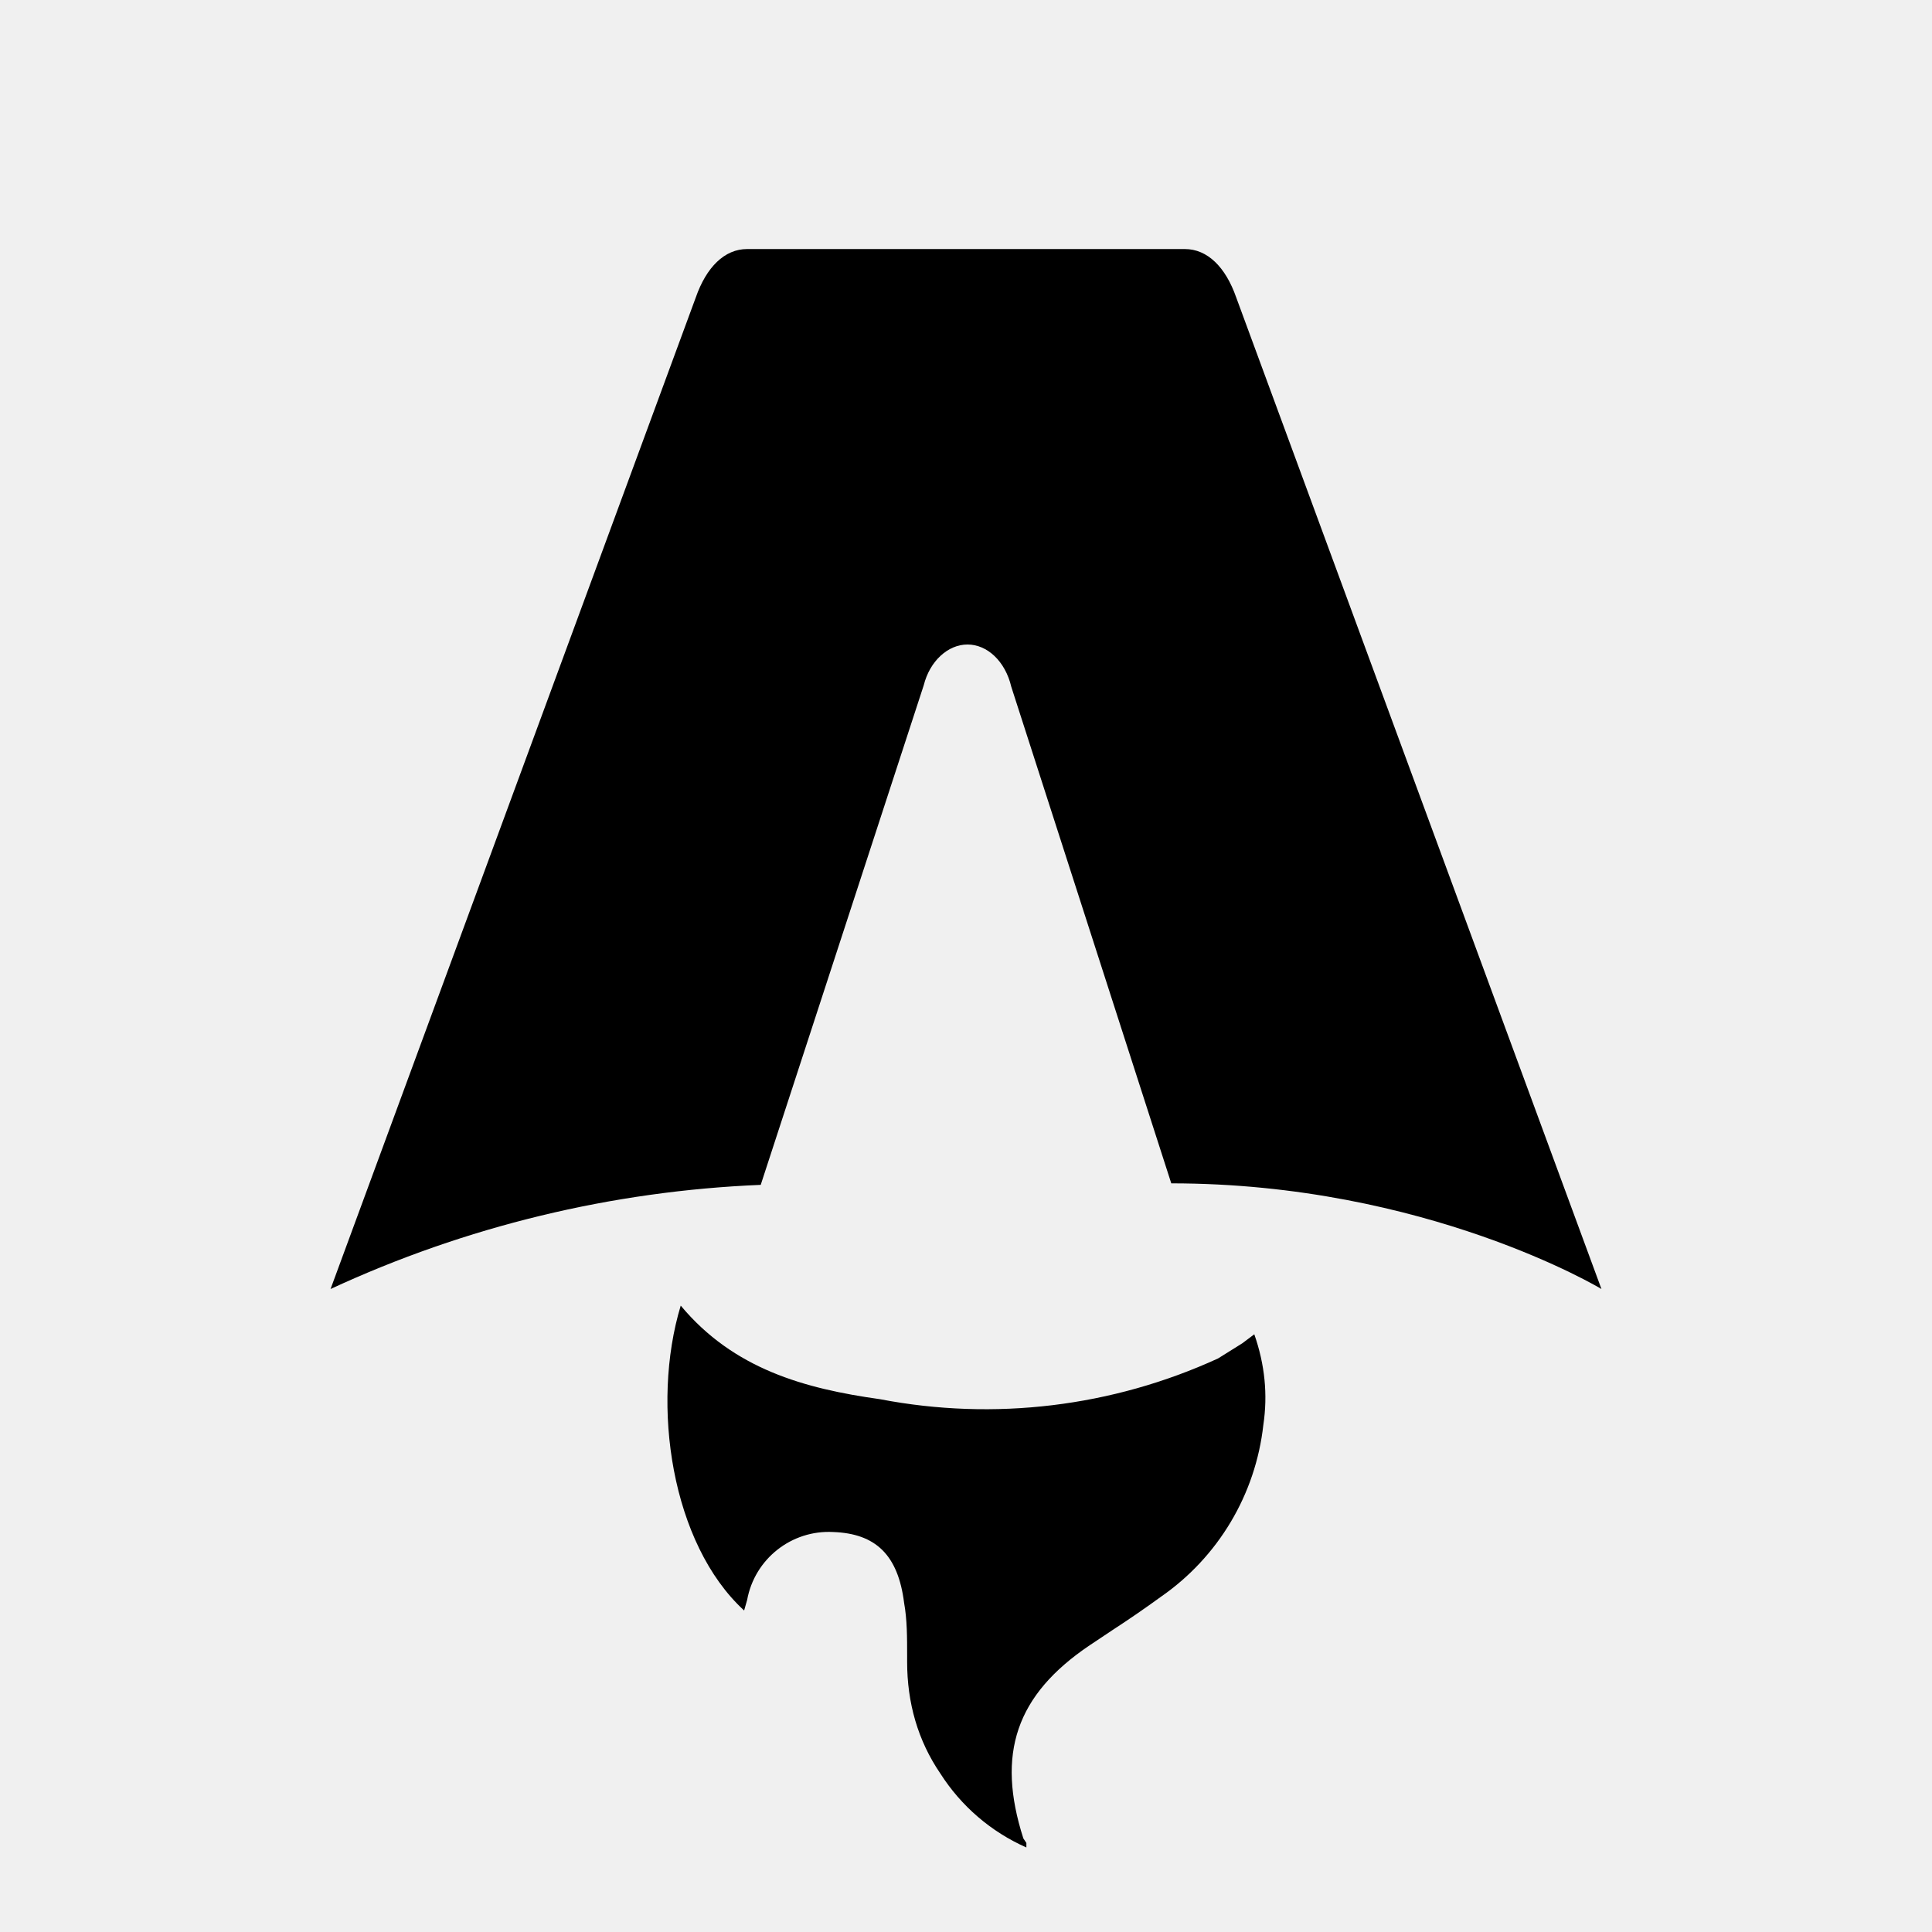
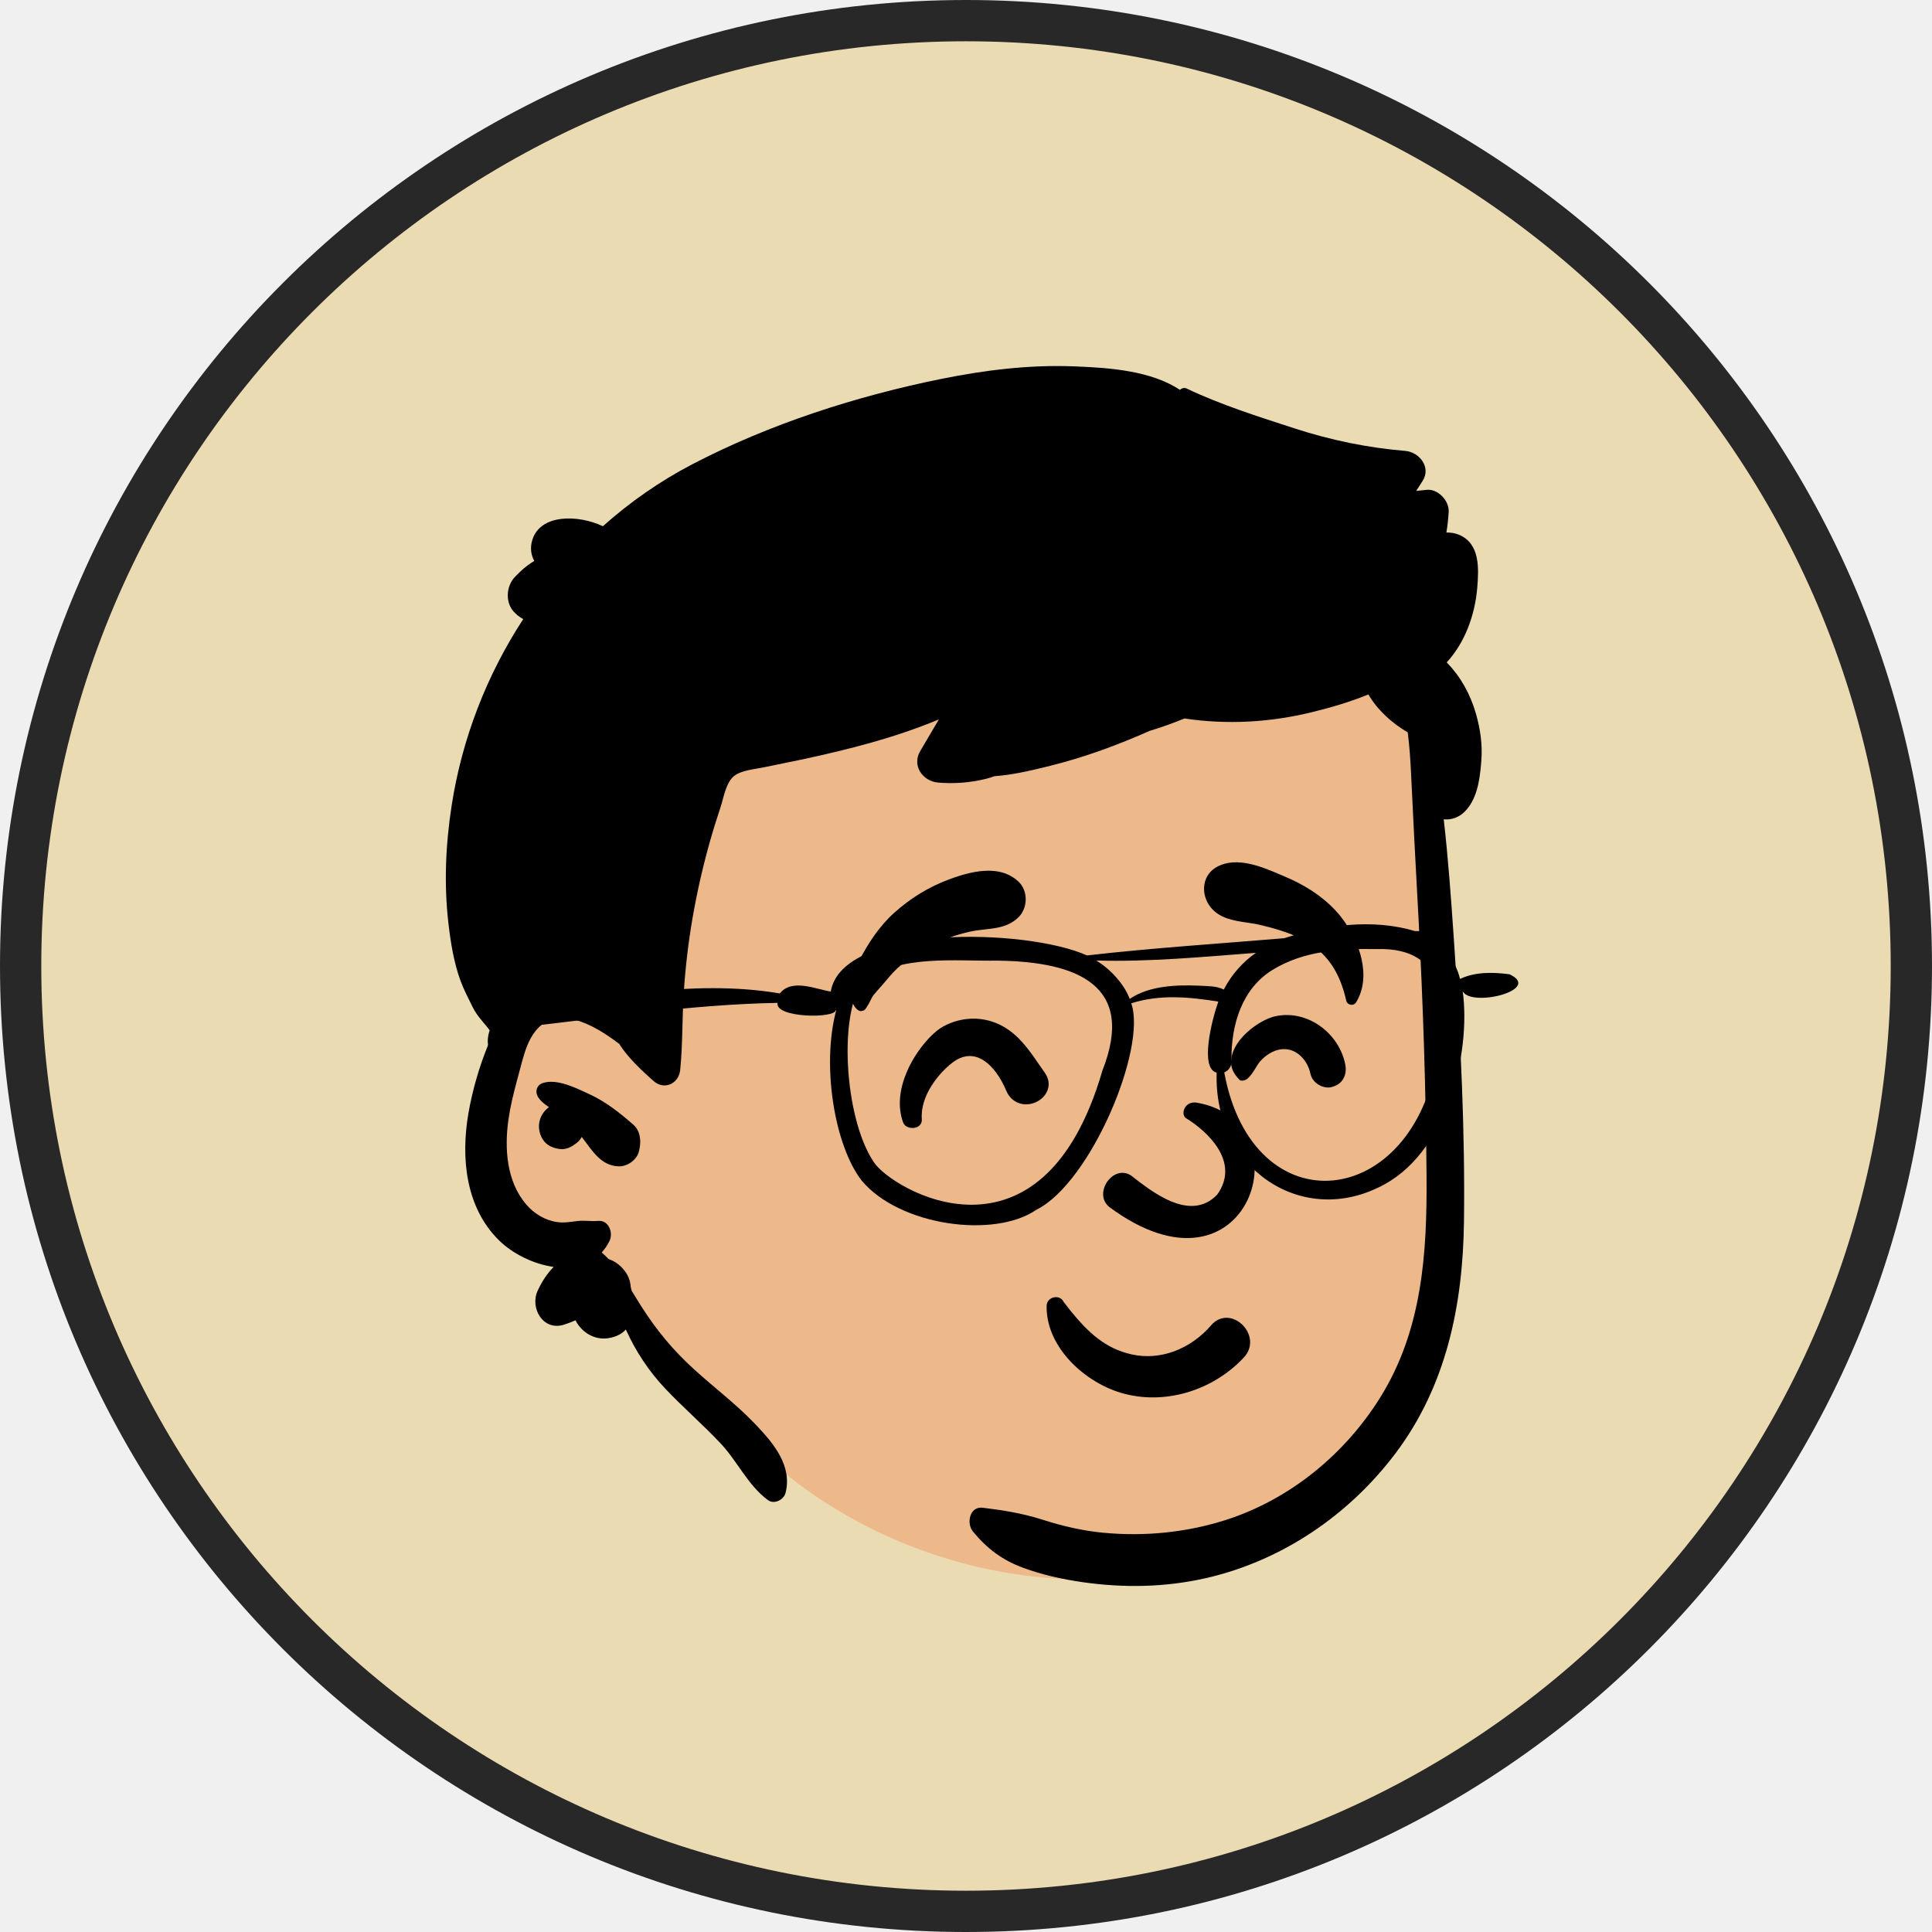
- <svg xmlns="http://www.w3.org/2000/svg" fill="none" viewBox="0 0 128 128">
-   <path d="M50.4 78.5a75.1 75.1 0 0 0-28.5 6.9l24.2-65.7c.7-2 1.9-3.2 3.4-3.2h29c1.5 0 2.7 1.2 3.4 3.2l24.2 65.7s-11.6-7-28.5-7L67 45.5c-.4-1.7-1.6-2.8-2.9-2.8-1.3 0-2.5 1.1-2.9 2.7L50.4 78.5Zm-1.1 28.2Zm-4.2-20.2c-2 6.6-.6 15.8 4.2 20.2a17.5 17.5 0 0 1 .2-.7 5.5 5.5 0 0 1 5.7-4.5c2.8.1 4.3 1.5 4.7 4.7.2 1.1.2 2.3.2 3.5v.4c0 2.7.7 5.2 2.2 7.4a13 13 0 0 0 5.7 4.9v-.3l-.2-.3c-1.8-5.6-.5-9.5 4.4-12.8l1.5-1a73 73 0 0 0 3.2-2.2 16 16 0 0 0 6.8-11.4c.3-2 .1-4-.6-6l-.8.6-1.6 1a37 37 0 0 1-22.4 2.7c-5-.7-9.7-2-13.2-6.2Z" />
-   <style>
-         path { fill: #000; }
-         @media (prefers-color-scheme: dark) {
-             path { fill: #FFF; }
-         }
-     </style>
+ <svg xmlns="http://www.w3.org/2000/svg" width="702" height="702" viewBox="0 0 702 702" fill="none">
+   <circle cx="351" cy="351" r="343.5" fill="#EBDBB2" stroke="#282828" stroke-width="15" />
+   <path fill-rule="evenodd" clip-rule="evenodd" d="M519.529 372.003C517.376 353.088 520.162 313.552 520.349 311.15C521.529 295.965 514.414 236.002 500.964 241.527C478.402 223.666 448.351 219.722 420.251 217.838C361.884 213.924 299.791 222.909 254.721 262.189C232.432 282.588 210.733 312.257 212.477 343.149C192.226 372.431 163.677 412.598 188.909 446.831C197.485 457.768 211.117 461.841 221.891 470.124C243.563 487.604 257.159 512.69 279.037 530.066C336.997 582.149 435.414 593.029 492.36 533.789C536.395 490.885 529.275 426.699 521.529 372.003C516.322 335.23 523.729 408.904 519.529 372.003Z" fill="#EDB98A" />
+   <path fill-rule="evenodd" clip-rule="evenodd" d="M342.28 137.625C357.89 134.475 373.919 132.515 389.86 133.105L391.089 133.153C403.083 133.632 418.273 134.693 428.736 141.667C429.338 141.063 430.306 140.753 431.184 141.172C443.618 147.107 457.294 151.398 470.386 155.662C483.418 159.905 496.938 162.706 510.597 163.835C515.736 164.26 520.134 169.809 516.88 174.786C516.106 175.972 515.352 177.17 514.601 178.371C515.857 178.24 517.113 178.105 518.369 177.978C522.502 177.562 526.631 181.973 526.386 185.997C526.233 188.528 525.96 191.029 525.556 193.5C527.13 193.467 528.695 193.703 530.207 194.342C537.863 197.575 537.33 206.694 536.757 213.632C535.963 223.26 532.362 233.458 525.676 240.664C530.668 245.849 534.202 252.041 536.31 259.395C537.839 264.765 538.69 270.485 538.27 276.075L538.136 277.749C537.617 283.815 536.584 290.531 532.22 294.895C529.98 297.145 527.22 297.965 524.589 297.705C526.18 311.685 527.2 325.745 528.16 339.755L528.61 346.451C530.752 378.831 532.361 411.422 531.94 443.855C531.549 474.165 525.56 503.585 506.97 528.195C490.039 550.605 465.73 567.125 438.23 573.405C423.41 576.795 408.28 577.035 393.28 574.875C386.009 573.825 378.69 572.215 371.789 569.675C364.15 566.855 358.66 562.705 353.52 556.485C351.089 553.535 352.259 547.255 357.1 547.845C364.421 548.733 371.105 549.803 378.124 551.968L379.129 552.285C386.12 554.525 393.36 556.195 400.669 556.905C415.64 558.355 430.839 556.895 445.18 552.355C468.53 544.955 488.64 528.465 501.53 507.745C516.83 483.185 518.56 455.305 518.339 427.065C518.102 396.077 517.094 365.07 515.449 334.114L515.169 328.955C514.299 313.025 513.459 297.085 512.72 281.145C512.49 276.145 512.14 271.105 511.509 266.115C505.74 262.735 500.57 258.075 497.2 252.325C490.43 255.125 483.31 257.145 476.759 258.755C461.585 262.487 445.831 263.393 430.386 261.056C426.22 262.777 421.971 264.29 417.657 265.592C416.491 266.109 415.325 266.617 414.16 267.115C403.759 271.565 393.209 275.335 382.23 278.095L379.533 278.768C373.755 280.192 367.479 281.595 361.33 282.035C360.32 282.425 359.23 282.755 358.039 283.045C352.44 284.405 346.629 284.835 340.89 284.355C335.299 283.885 331.259 278.235 334.339 272.945C336.589 269.085 338.86 265.235 341.15 261.395C333.18 264.715 324.95 267.475 316.65 269.815C308.27 272.175 299.77 274.165 291.259 275.995C286.709 276.965 282.14 277.825 277.6 278.795C274.35 279.485 269.36 279.845 266.709 281.985C263.78 284.335 262.95 289.815 261.839 293.195C260.379 297.585 259.009 301.995 257.759 306.455C255.27 315.355 253.23 324.385 251.65 333.505C250.07 342.635 249.009 351.855 248.419 361.105C247.83 370.345 248.089 379.645 247.14 388.845C246.629 393.725 241.39 396.235 237.52 392.825C237.066 392.425 236.608 392.021 236.155 391.612L235.48 390.995C232.169 387.995 228.959 384.815 226.31 381.235C225.83 380.575 225.37 379.885 224.94 379.185C224.87 379.185 224.81 379.165 224.74 379.115L224.005 378.562C215.918 372.543 202.406 364.694 194.52 374.695C192.007 377.881 190.72 381.938 189.653 385.851L187.779 392.856C186.567 397.428 185.426 402.026 184.759 406.705C183.249 417.185 184.009 429.265 191.22 437.665C194.1 441.025 198.07 443.425 202.499 444.055C204.97 444.395 207.41 443.975 209.86 443.665C212.35 443.355 214.749 443.855 217.24 443.615C221.2 443.225 222.93 447.965 221.45 450.945C220.65 452.545 219.709 453.925 218.64 455.095C219.499 455.835 220.32 456.635 221.11 457.475C223.45 458.225 225.549 459.835 227.12 461.965C228.39 463.685 229.049 465.555 229.16 467.525C229.299 468.015 229.419 468.515 229.53 469.025L231.675 472.507C232.147 473.271 232.617 474.025 233.089 474.765C238.549 483.365 244.61 490.645 252.14 497.505C259.39 504.105 267.259 510.015 274.07 517.095L274.872 517.936C281.222 524.627 287.915 532.726 285.43 542.455C284.79 544.955 281.299 546.755 279.02 545.065C271.69 539.625 267.999 531.005 261.78 524.405C255.379 517.605 248.289 511.495 241.87 504.715C235.799 498.315 231.009 491.065 227.4 483.085C225.959 484.675 223.86 485.805 220.95 486.245C215.95 486.995 211.289 484.065 209.11 479.735C207.709 480.355 206.28 480.915 204.839 481.355C197.259 483.675 192.49 475.245 195.35 469.015C196.879 465.675 198.789 462.775 201.16 460.335C193.749 459.315 186.209 455.485 181.339 450.705C169.12 438.695 167.44 420.645 170.19 404.595C171.65 396.085 174.169 387.475 177.44 379.485C178.009 378.095 178.62 376.695 179.289 375.315C178.919 375.305 178.539 375.145 178.299 374.835C176.089 371.815 173.4 369.345 171.759 365.965C170.249 362.865 168.57 359.725 167.379 356.495C164.93 349.885 163.73 342.425 162.93 335.435C161.28 321.125 161.919 306.905 164.11 292.685C167.839 268.465 176.847 245.287 190.118 224.949C189.395 224.569 188.703 224.111 188.058 223.569L187.739 223.291L187.221 222.823C183.434 219.396 183.761 212.973 187.221 209.502L188.314 208.407C189.698 207.032 190.891 205.943 193.126 204.446C193.456 204.225 193.793 204.017 194.134 203.823C192.964 201.661 192.558 199.133 193.373 196.344C196.213 186.628 210.193 186.972 219.054 191.209C228.857 182.46 239.727 174.865 251.509 168.715C279.57 154.075 311.299 143.865 342.28 137.625ZM197.23 393.525C202.47 391.815 209.43 395.405 214.14 397.565C220.11 400.305 225.19 404.355 230.11 408.635C232.56 410.775 232.999 414.275 232.39 417.265C232.329 417.565 232.27 417.875 232.199 418.185C231.549 421.375 227.989 423.885 224.839 423.795C218.249 423.615 215.11 417.925 211.379 413.105C210.94 413.885 210.39 414.605 209.709 415.145L209.249 415.505C207.701 416.684 205.995 417.626 203.949 417.535C202.499 417.465 201.11 417.095 199.829 416.425C196.629 414.735 195.22 410.595 196.089 407.225C196.629 405.105 197.869 403.445 199.489 402.295L198.885 401.882C197.593 400.983 196.415 400.035 195.497 398.636L195.289 398.305H195.369C194.369 396.585 195.02 394.245 197.23 393.525Z" fill="black" />
+   <path fill-rule="evenodd" clip-rule="evenodd" d="M431.144 505.995C423.471 508.216 415.236 508.414 407.415 506.121C400.321 504.04 393.038 499.461 387.817 493.402C383.179 488.02 380.176 481.479 380.294 474.498C380.307 473.7 380.592 473.035 381.031 472.518C381.504 471.962 382.163 471.58 382.87 471.414C383.597 471.244 384.366 471.304 385.02 471.601C385.612 471.87 386.12 472.327 386.437 472.995C387.24 474.048 388.039 475.086 388.841 476.095C395.292 484.056 401.54 490.006 411.241 492.14C416.504 493.298 421.76 492.785 426.584 491.018C431.747 489.126 436.414 485.801 440.071 481.545C441.724 479.622 443.675 478.837 445.583 478.824C447.746 478.809 449.883 479.813 451.493 481.418C453.075 482.996 454.135 485.14 454.231 487.382C454.315 489.351 453.673 491.407 451.964 493.241C446.334 499.283 439.038 503.71 431.144 505.995ZM430.907 406.28C438.772 411.058 450.756 422.199 442.295 434.045C432.336 444.489 417.996 432.514 410.93 427.098C404.378 422.9 397.017 433.696 403.096 438.597C454.155 476.379 474.876 407.529 434.885 400.662C430.482 399.905 428.846 404.802 430.907 406.28ZM357.334 385.256C354.807 383.64 351.833 383.085 348.538 384.584C345.962 385.754 341.445 389.656 338.302 394.786C336.151 398.295 334.626 402.412 334.944 406.7C335.018 407.696 334.649 408.43 334.069 408.973C333.61 409.402 332.947 409.717 332.169 409.816C331.509 409.899 330.769 409.824 330.168 409.636C329.024 409.28 328.419 408.538 328.191 407.933C325.99 402.091 326.938 395.571 329.405 389.69C332.734 381.752 338.779 375.104 342.74 372.96C349.518 369.291 357.514 369.122 364.301 372.86C370.079 376.042 373.692 381.178 377.285 386.414C378.049 387.528 378.807 388.632 379.59 389.718C381.161 391.893 381.317 394.05 380.709 395.9C380.035 397.949 378.318 399.678 376.17 400.583C374.184 401.42 371.88 401.538 369.841 400.678C368.119 399.952 366.538 398.537 365.538 396.135C363.853 392.091 361.047 387.628 357.334 385.256V385.256ZM485.719 394.254C483.987 395.155 482.633 395.427 480.712 394.852C479.65 394.533 478.601 393.922 477.779 393.101C476.965 392.287 476.377 391.275 476.149 390.152C475.587 387.381 474.07 384.786 471.908 383.095C470.06 381.65 467.727 380.884 465.14 381.316C462.349 381.782 459.689 383.571 457.857 385.681C457.245 386.387 456.765 387.189 456.282 387.985C455.38 389.474 454.502 390.859 453.258 391.952C452.786 392.368 452.075 392.657 451.386 392.657C451.106 392.657 450.822 392.611 450.551 392.527C447.773 389.739 447.238 387.625 447.328 385.528C447.422 383.328 448.289 381.102 449.691 379.024C452.98 374.15 459.224 370.154 463.438 369.249C469.208 368.01 474.939 369.497 479.534 372.719C484.262 376.033 487.765 381.179 488.857 386.978C489.12 388.375 489.008 389.883 488.476 391.19C487.956 392.467 487.05 393.561 485.719 394.254ZM370.061 333.294C366.598 336.666 362.499 337.188 358.353 337.653C356.049 337.913 354.21 338.123 352.4 338.532C347.425 339.654 342.508 341.344 338.022 343.779C333.332 346.324 328.221 349.393 324.545 353.325C323.67 354.26 322.846 355.242 322.021 356.226C321.268 357.123 320.543 357.987 319.779 358.82C318.902 359.776 318.069 360.779 317.24 361.779C316.727 362.622 316.626 362.83 316.523 363.046C316.368 363.371 316.187 363.734 315.981 364.124C315.698 364.657 315.367 365.242 315.02 365.771C314.444 366.74 314.134 367.006 313.867 367.126C313.423 367.323 313.002 367.42 312.594 367.368C312.211 367.318 311.851 367.135 311.494 366.834C309.717 365.332 309.192 362.868 309.246 360.253C309.327 356.284 310.792 351.89 312.142 349.188C315.282 342.912 319.636 336.387 324.872 331.702C330.846 326.355 337.382 322.307 344.889 319.517C349.554 317.783 354.956 316.191 360.039 316.392C363.697 316.537 367.19 317.624 370.074 320.338C371.845 322.005 372.695 324.375 372.695 326.743C372.695 329.159 371.812 331.589 370.061 333.294ZM492.762 364.174C492.541 364.534 492.237 364.783 491.897 364.932C491.542 365.089 491.145 365.134 490.764 365.07C490.385 365.006 490.024 364.834 489.738 364.571C489.464 364.32 489.256 363.986 489.162 363.577C486.863 353.484 482.399 345.975 472.87 341.133C468.183 338.751 462.793 337.238 457.69 336.031C456.207 335.68 454.641 335.453 453.063 335.223C448.118 334.501 443.137 333.675 439.913 329.68C437.971 327.273 437.156 324.196 437.617 321.381C438.051 318.731 439.6 316.301 442.417 314.845C449.429 311.222 458.142 314.777 465.223 317.806C465.749 318.031 466.264 318.251 466.769 318.464C473.693 321.386 480.009 325.242 485.201 330.756C489.32 335.131 493.137 341.599 494.674 348.252C495.953 353.788 495.652 359.439 492.762 364.174Z" fill="black" />
+   <path fill-rule="evenodd" clip-rule="evenodd" d="M522.432 382.945C514.016 439.957 455.272 446.262 444.835 389.663C446.51 388.929 447.715 387.482 447.463 384.675C447.404 372.34 451.227 359.304 462.336 352.444C473.816 345.367 487.251 344.665 500.536 344.843C525.887 344.239 525.354 365.462 522.432 382.945M435.639 358.15C427.682 357.814 417.617 358.095 410.489 362.951C408.53 357.666 403.438 352.023 398.294 349.005C417.414 349.566 437.096 347.681 456.359 346.218C451.748 349.366 447.458 354.096 444.67 359.564C442.083 358.182 438.377 358.311 435.639 358.15M400.569 388.99C378.507 465.05 323.437 431.898 317.434 422.151C306.604 406.02 304.567 366.809 314 356.325C327.503 346.844 346.619 349.284 362.57 349.051C391.875 349.447 412.688 358.228 400.569 388.99M548.481 354.007C542.487 353.222 536.082 353.063 530.509 355.707C528.793 348.402 523.406 342.295 517.324 339.607C516.588 338.682 516.698 338.185 514.183 338.324C498.741 333.676 481.461 336.135 466.622 340.902C443.186 342.879 418.598 344.438 394.965 347.161C372.826 337.203 306.016 335.744 301.864 360.288C296.641 359.505 287.746 355.388 283.358 360.973C251.167 355.507 217.904 363.104 185.573 366.487C177.435 367.988 173.243 384.164 182.481 383.943C187.675 382.532 182.322 373.87 189.315 373.219C220.509 369.806 251.02 364.965 282.534 364.399C281.437 369.849 303.376 370.203 303.7 367.021C303.747 367.045 303.797 367.061 303.844 367.082C298.423 387.318 303.316 416.44 313.114 428.989C326.841 445.42 361.304 450.134 376.585 439.562C396.298 429.805 416.804 380.826 411.044 364.554C421.498 361.235 431.833 362.232 442.683 363.922C440.199 370.95 435.911 388.249 442.08 389.749C440.948 424.095 472.156 445.525 500.925 431.436C525.825 419.728 534.534 382.67 531.487 360.177C534.587 366.176 560.614 359.645 548.481 354.007" fill="black" />
</svg>
